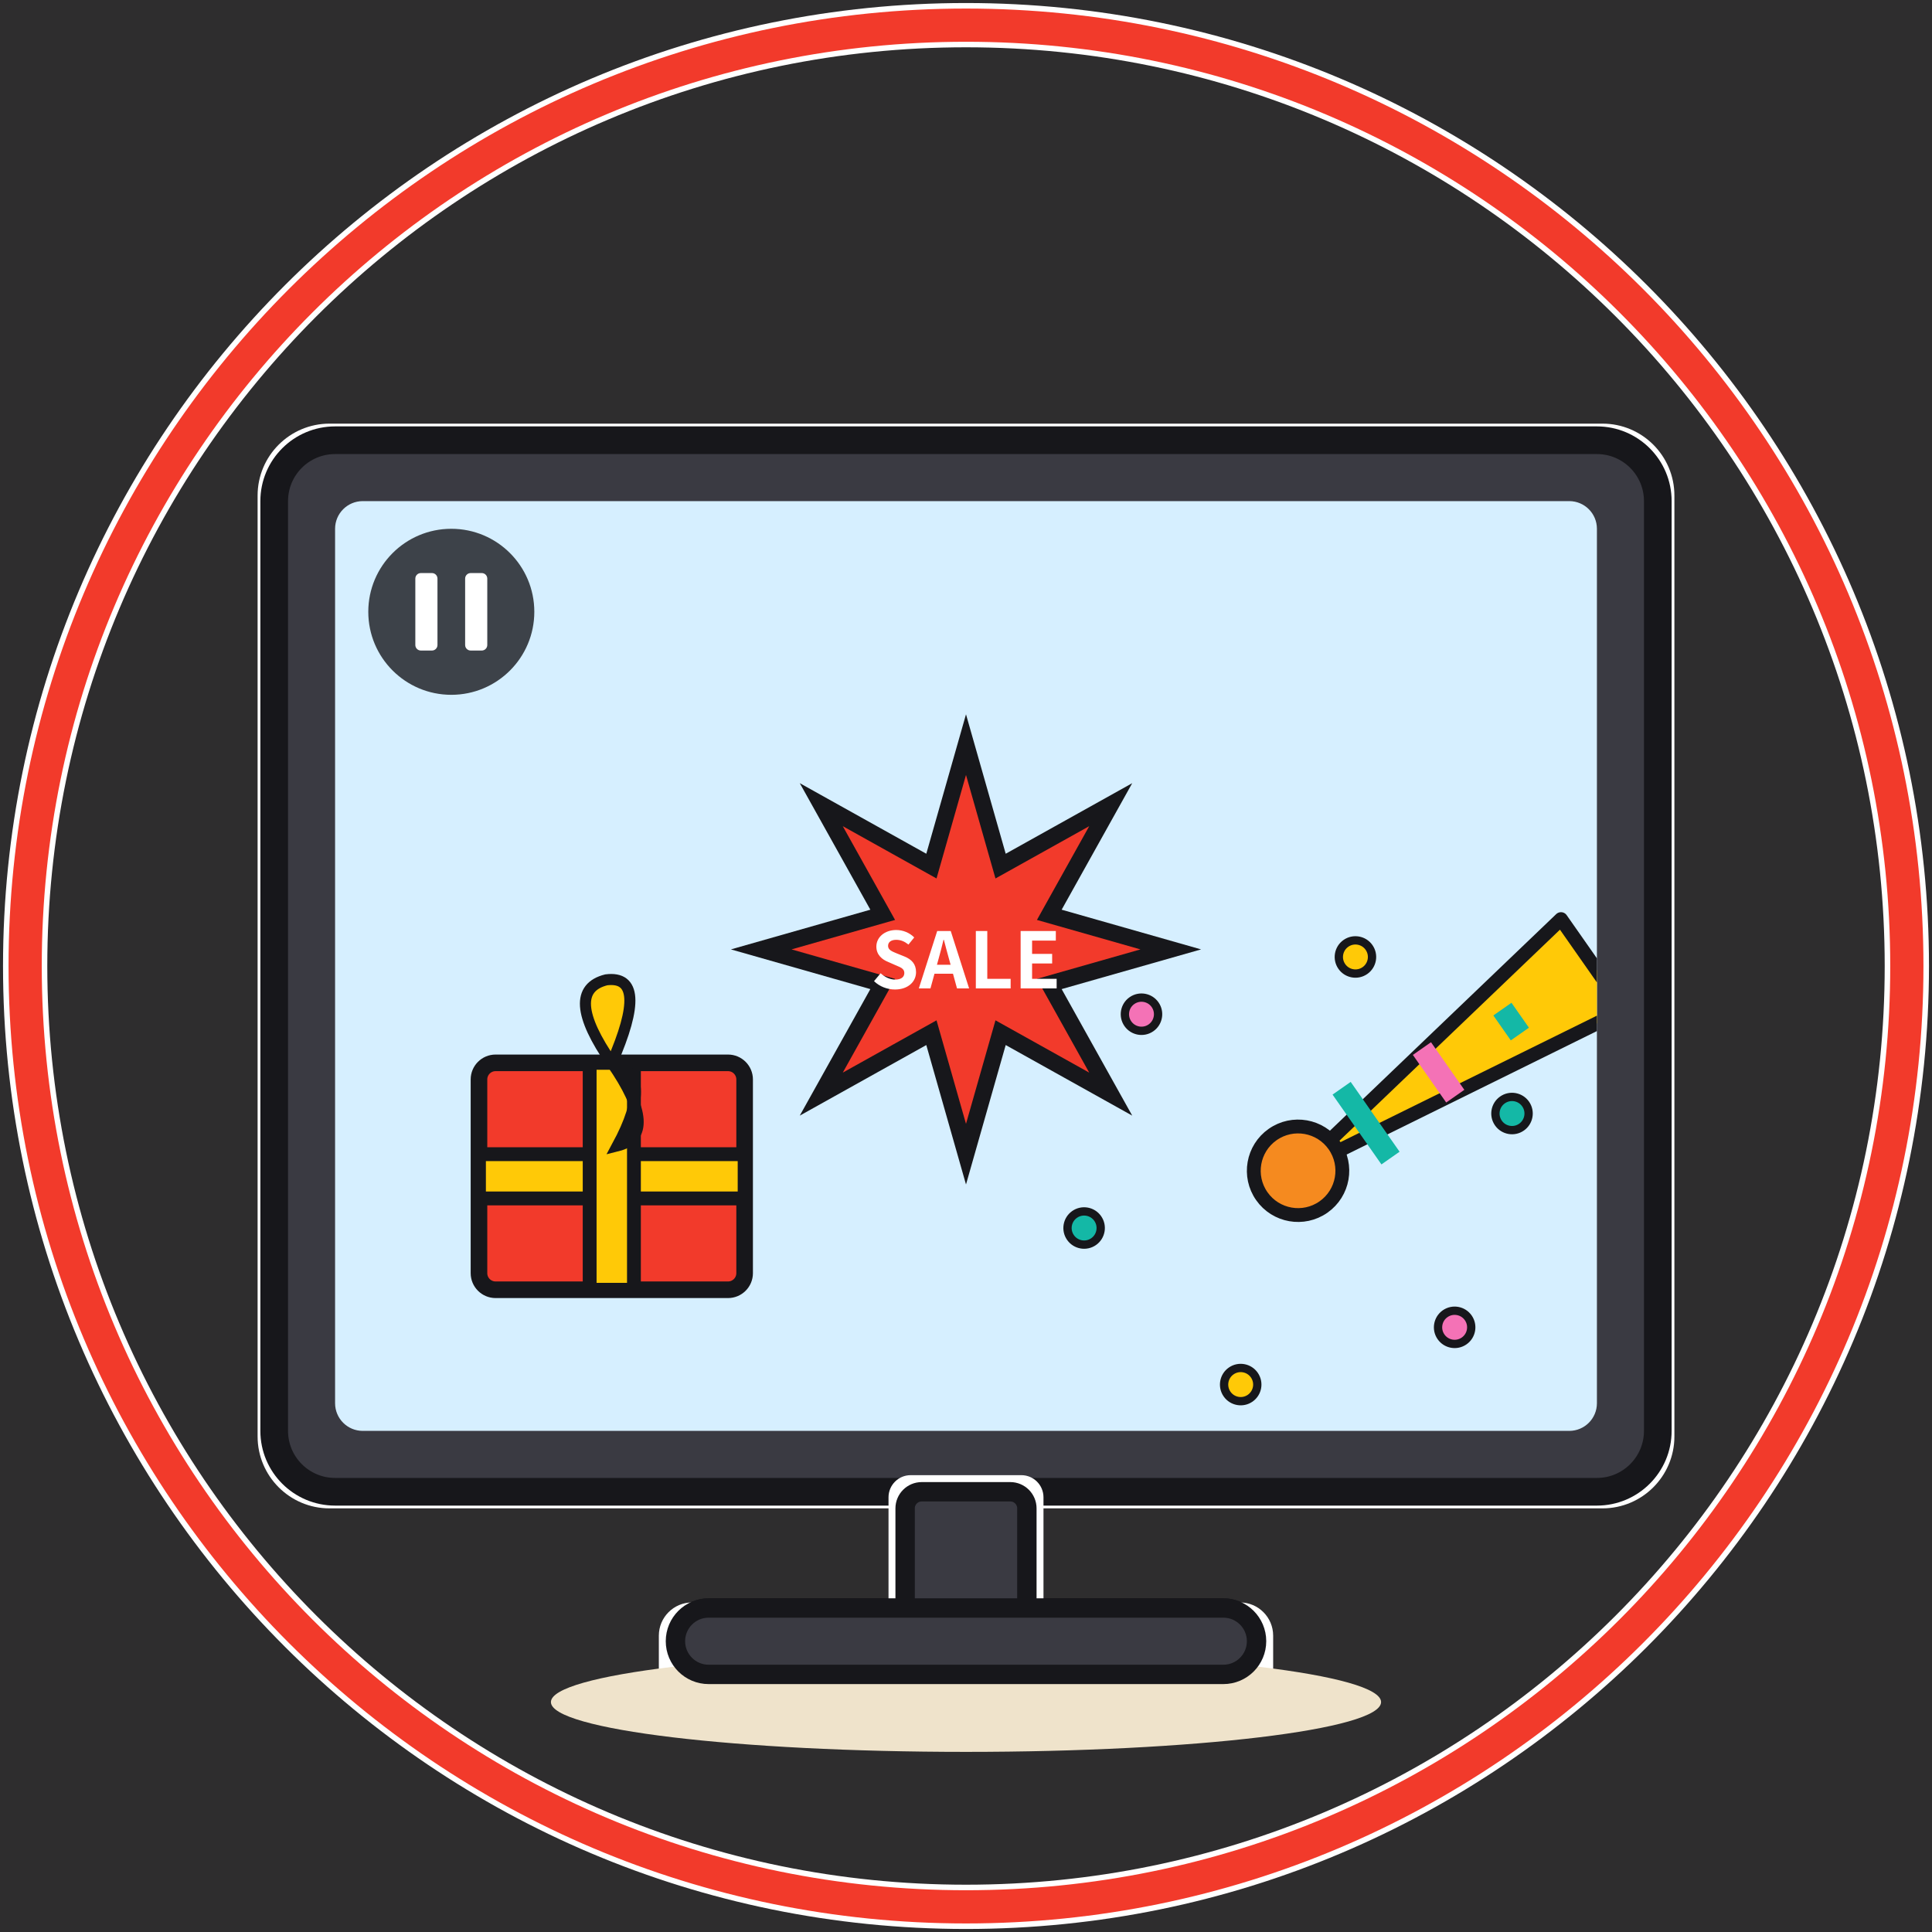
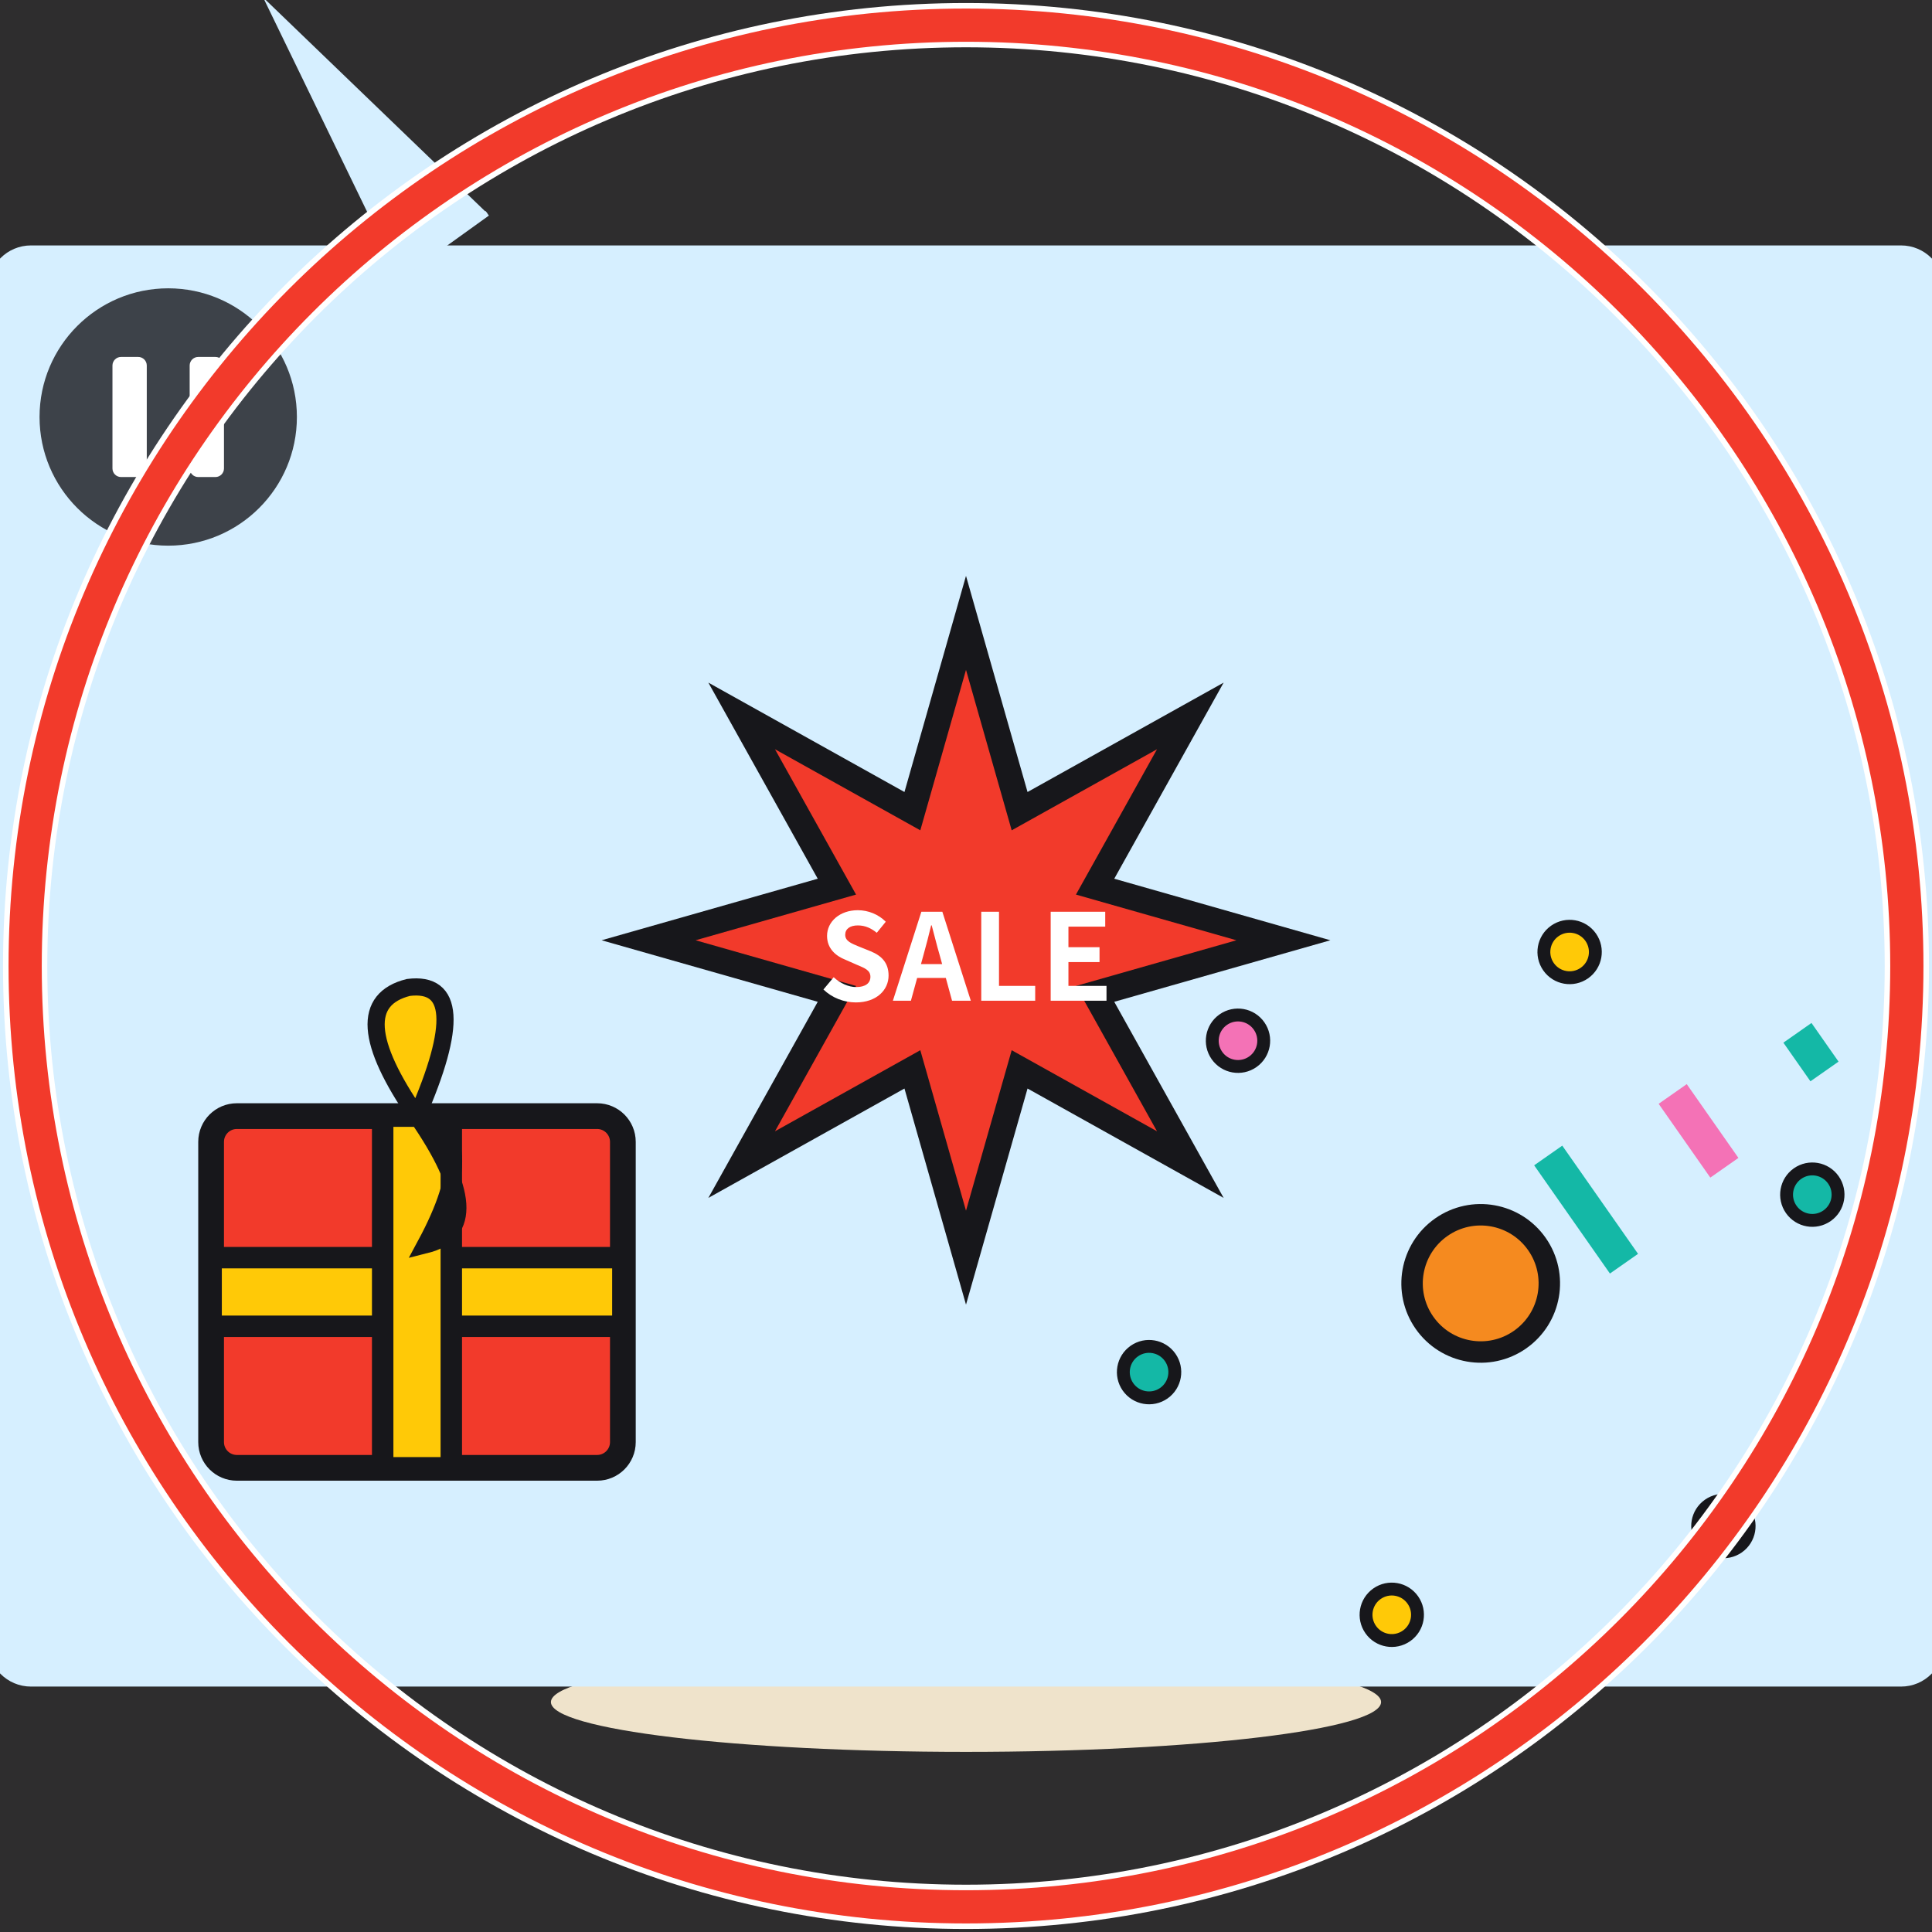
<svg xmlns="http://www.w3.org/2000/svg" viewBox="0 0 768 768" width="768" height="768">
  <rect width="768" height="768" fill="#FAF1E0" />
  <g id="agentAction">
    <g transform="translate(384,384) scale(1.1) translate(-384.0,-330.0)">
      <rect x="-307" y="-307" width="1382" height="1382" fill="#FAF1E0" />
      <rect x="134.0" y="140.0" width="500.0" height="380.0" rx="22" fill="#3A3A42" stroke="#17171B" stroke-width="10" />
      <ellipse cx="384" cy="596" rx="150" ry="18" fill="#EFE3CB" />
      <rect x="362.0" y="520.0" width="44.0" height="46.0" rx="6" fill="#3A3A42" stroke="#17171B" stroke-width="7" />
      <rect x="279.0" y="562.0" width="210.0" height="24.0" rx="12" fill="#3A3A42" stroke="#17171B" stroke-width="7" />
      <g opacity="1.0">
-         <rect x="156.0" y="162.0" width="456.0" height="336.0" rx="10" fill="#D6EFFF" stroke="#17171B" stroke-width="0" />
-         <clipPath id="scrClip">
-           <rect x="156.0" y="162.0" width="456.0" height="336.0" rx="10" />
-         </clipPath>
-         <g clip-path="url(#scrClip)">
-           <g transform="translate(256.0,406.0)">
-             <rect x="-48.0" y="-41.0" width="96.0" height="82.0" rx="6" fill="#F23A2B" stroke="#17171B" stroke-width="6" />
-             <rect x="-48.0" y="-8.0" width="96.0" height="16.0" fill="#FFC907" stroke="#17171B" stroke-width="5.0" />
-             <rect x="-8.0" y="-41.0" width="16.0" height="82.0" fill="#FFC907" stroke="#17171B" stroke-width="5.0" />
-             <path d="M0,-41.0 q-18.0,-26.0 -2.0,-30.0 q16.0,-2.0 2.0,30.0 q16.0,4.0 2.0,30.0 q16.0,-4.0 -2.0,-30.0 Z" fill="#FFC907" stroke="#17171B" stroke-width="4" />
+         <path d="M211,58 L130,-20 L179,81 Z" fill="#D6EFFF" stroke="#17171B" stroke-width="0" stroke-linejoin="round" />
+         <g transform="translate(0.0,0.0) translate(384.0,330.0) scale(1.550) translate(-384.0,-330.0)">
+           <rect x="156.0" y="162.0" width="456.0" height="336.0" rx="10" fill="#D6EFFF" stroke="#17171B" stroke-width="0" />
+           <clipPath id="scrClip">
+             <rect x="156.0" y="162.0" width="456.0" height="336.0" rx="10" />
+           </clipPath>
+           <g clip-path="url(#scrClip)">
+             <g transform="translate(256.0,406.0)">
+               <rect x="-48.0" y="-41.0" width="96.0" height="82.0" rx="6" fill="#F23A2B" stroke="#17171B" stroke-width="6" />
+               <rect x="-48.0" y="-8.0" width="96.0" height="16.0" fill="#FFC907" stroke="#17171B" stroke-width="5.0" />
+               <rect x="-8.0" y="-41.0" width="16.0" height="82.0" fill="#FFC907" stroke="#17171B" stroke-width="5.0" />
+               <path d="M0,-41.0 q-18.0,-26.0 -2.0,-30.0 q16.0,-2.0 2.0,30.0 q16.0,4.0 2.0,30.0 q16.0,-4.0 -2.0,-30.0 Z" fill="#FFC907" stroke="#17171B" stroke-width="4" />
+             </g>
+             <g transform="translate(504.0,404.0) rotate(-35.0)">
+               <path d="M30.0,-15.4 L30.0,15.4" stroke="#14B8A6" stroke-width="8" />
+               <path d="M62.0,-10.5 L62.0,10.5" stroke="#F472B6" stroke-width="8" />
+               <path d="M94.0,-5.5 L94.0,5.5" stroke="#14B8A6" stroke-width="8" />
+               <circle cx="0.0" cy="0.0" r="16.0" fill="#F58A1F" stroke="#17171B" stroke-width="5" />
+               <circle cx="75.2" cy="27.4" r="6.0" fill="#14B8A6" stroke="#17171B" stroke-width="3" />
+               <circle cx="13.9" cy="78.8" r="6.0" fill="#F472B6" stroke="#17171B" stroke-width="3" />
+               <circle cx="-61.3" cy="51.4" r="6.0" fill="#FFC907" stroke="#17171B" stroke-width="3" />
+               <circle cx="-75.2" cy="-27.4" r="6.0" fill="#14B8A6" stroke="#17171B" stroke-width="3" />
+               <circle cx="-13.9" cy="-78.8" r="6.0" fill="#F472B6" stroke="#17171B" stroke-width="3" />
+               <circle cx="61.3" cy="-51.4" r="6.0" fill="#FFC907" stroke="#17171B" stroke-width="3" />
+             </g>
+             <g transform="translate(384.0,324.0) scale(1.0)">
+               <path d="M0.0,-74.0 L12.5,-30.1 L52.3,-52.3 L30.1,-12.5 L74.0,0.0 L30.1,12.5 L52.3,52.3 L12.5,30.1 L0.0,74.0 L-12.5,30.1 L-52.3,52.3 L-30.1,12.5 L-74.0,0.0 L-30.1,-12.5 L-52.3,-52.3 L-12.5,-30.1 Z" fill="#F23A2B" stroke="#17171B" stroke-width="6" />
+               <text x="0.0" y="14.1" font-family="Noto Sans CJK KR, Noto Sans KR, Pretendard, Apple SD Gothic Neo, Malgun Gothic, sans-serif" font-size="28.0" font-weight="700" fill="#FFFFFF" text-anchor="middle">SALE</text>
+             </g>
          </g>
-           <g transform="translate(504.0,404.0) rotate(-35.0)">
-             <path d="M0,0 L130.0,-20.0 L130.0,20.0 Z" fill="#FFC907" stroke="#17171B" stroke-width="5" stroke-linejoin="round" />
-             <path d="M30.0,-15.4 L30.0,15.4" stroke="#14B8A6" stroke-width="8" />
-             <path d="M62.0,-10.5 L62.0,10.5" stroke="#F472B6" stroke-width="8" />
-             <path d="M94.0,-5.5 L94.0,5.5" stroke="#14B8A6" stroke-width="8" />
-             <circle cx="0.0" cy="0.0" r="16.0" fill="#F58A1F" stroke="#17171B" stroke-width="5" />
-             <circle cx="75.2" cy="27.4" r="6.0" fill="#14B8A6" stroke="#17171B" stroke-width="3" />
-             <circle cx="13.9" cy="78.8" r="6.0" fill="#F472B6" stroke="#17171B" stroke-width="3" />
-             <circle cx="-61.3" cy="51.4" r="6.0" fill="#FFC907" stroke="#17171B" stroke-width="3" />
-             <circle cx="-75.2" cy="-27.4" r="6.0" fill="#14B8A6" stroke="#17171B" stroke-width="3" />
-             <circle cx="-13.9" cy="-78.8" r="6.0" fill="#F472B6" stroke="#17171B" stroke-width="3" />
-             <circle cx="61.3" cy="-51.4" r="6.0" fill="#FFC907" stroke="#17171B" stroke-width="3" />
-           </g>
-           <g transform="translate(384.0,324.0) scale(1.0)">
-             <path d="M0.0,-74.0 L12.5,-30.1 L52.3,-52.3 L30.1,-12.5 L74.0,0.0 L30.1,12.5 L52.3,52.3 L12.5,30.1 L0.0,74.0 L-12.5,30.1 L-52.3,52.3 L-30.1,12.5 L-74.0,0.0 L-30.1,-12.5 L-52.3,-52.3 L-12.5,-30.1 Z" fill="#F23A2B" stroke="#17171B" stroke-width="6" />
-             <text x="0.0" y="14.1" font-family="Noto Sans CJK KR, Noto Sans KR, Pretendard, Apple SD Gothic Neo, Malgun Gothic, sans-serif" font-size="28.0" font-weight="700" fill="#FFFFFF" text-anchor="middle">SALE</text>
+           <g opacity="1.0">
+             <circle cx="198.0" cy="202.0" r="30.0" fill="#17171B" stroke="none" stroke-width="0" opacity="0.8" />
+             <rect x="185.0" y="188.0" width="8.0" height="28.0" rx="2" fill="#FFFFFF" stroke="#17171B" stroke-width="0" />
+             <rect x="203.0" y="188.0" width="8.0" height="28.0" rx="2" fill="#FFFFFF" stroke="#17171B" stroke-width="0" />
          </g>
        </g>
-         <g opacity="1.0">
-           <circle cx="198.0" cy="202.0" r="30.0" fill="#17171B" stroke="none" stroke-width="0" opacity="0.8" />
-           <rect x="185.0" y="188.0" width="8.0" height="28.0" rx="2" fill="#FFFFFF" stroke="#17171B" stroke-width="0" />
-           <rect x="203.0" y="188.0" width="8.0" height="28.0" rx="2" fill="#FFFFFF" stroke="#17171B" stroke-width="0" />
-         </g>
+         <path d="M211,58 L179,81" stroke="#D6EFFF" stroke-width="2" stroke-linecap="butt" />
      </g>
    </g>
  </g>
  <g id="patientImpact">
    <rect x="0" y="0" width="768" height="768" fill="#17171B" opacity="0.9" />
    <g transform="translate(384,384) scale(1.1) translate(-384.0,-330.0)">
      <rect x="128.0" y="134.0" width="512.0" height="392.0" rx="26" fill="#FFFFFF" stroke="#17171B" stroke-width="0" />
      <rect x="134.0" y="140.0" width="500.0" height="380.0" rx="22" fill="#3A3A42" stroke="#17171B" stroke-width="10" />
      <rect x="356.0" y="514.0" width="56.0" height="58.0" rx="8" fill="#FFFFFF" stroke="#17171B" stroke-width="0" />
      <rect x="273.0" y="560.0" width="222.0" height="36.0" rx="12" fill="#FFFFFF" stroke="#17171B" stroke-width="0" />
      <ellipse cx="384" cy="596" rx="150" ry="18" fill="#EFE3CB" />
      <rect x="362.0" y="520.0" width="44.0" height="46.0" rx="6" fill="#3A3A42" stroke="#17171B" stroke-width="7" />
      <rect x="279.0" y="562.0" width="210.0" height="24.0" rx="12" fill="#3A3A42" stroke="#17171B" stroke-width="7" />
      <g opacity="1.0">
-         <rect x="156.0" y="162.0" width="456.0" height="336.0" rx="10" fill="#D6EFFF" stroke="#17171B" stroke-width="0" />
-         <clipPath id="scrClip">
-           <rect x="156.0" y="162.0" width="456.0" height="336.0" rx="10" />
-         </clipPath>
-         <g clip-path="url(#scrClip)">
-           <g transform="translate(256.0,406.0)">
-             <rect x="-48.0" y="-41.0" width="96.0" height="82.0" rx="6" fill="#F23A2B" stroke="#17171B" stroke-width="6" />
-             <rect x="-48.0" y="-8.0" width="96.0" height="16.0" fill="#FFC907" stroke="#17171B" stroke-width="5.0" />
-             <rect x="-8.0" y="-41.0" width="16.0" height="82.0" fill="#FFC907" stroke="#17171B" stroke-width="5.0" />
-             <path d="M0,-41.0 q-18.0,-26.0 -2.0,-30.0 q16.0,-2.0 2.0,30.0 q16.0,4.0 2.0,30.0 q16.0,-4.0 -2.0,-30.0 Z" fill="#FFC907" stroke="#17171B" stroke-width="4" />
+         <path d="M211,58 L130,-20 L179,81 Z" fill="#D6EFFF" stroke="#17171B" stroke-width="0" stroke-linejoin="round" />
+         <g transform="translate(0.0,0.0) translate(384.0,330.0) scale(1.550) translate(-384.0,-330.0)">
+           <rect x="156.0" y="162.0" width="456.0" height="336.0" rx="10" fill="#D6EFFF" stroke="#17171B" stroke-width="0" />
+           <clipPath id="scrClip">
+             <rect x="156.0" y="162.0" width="456.0" height="336.0" rx="10" />
+           </clipPath>
+           <g clip-path="url(#scrClip)">
+             <g transform="translate(256.0,406.0)">
+               <rect x="-48.0" y="-41.0" width="96.0" height="82.0" rx="6" fill="#F23A2B" stroke="#17171B" stroke-width="6" />
+               <rect x="-48.0" y="-8.0" width="96.0" height="16.0" fill="#FFC907" stroke="#17171B" stroke-width="5.0" />
+               <rect x="-8.0" y="-41.0" width="16.0" height="82.0" fill="#FFC907" stroke="#17171B" stroke-width="5.0" />
+               <path d="M0,-41.0 q-18.0,-26.0 -2.0,-30.0 q16.0,-2.0 2.0,30.0 q16.0,4.0 2.0,30.0 q16.0,-4.0 -2.0,-30.0 Z" fill="#FFC907" stroke="#17171B" stroke-width="4" />
+             </g>
+             <g transform="translate(504.0,404.0) rotate(-35.0)">
+               <path d="M30.0,-15.4 L30.0,15.4" stroke="#14B8A6" stroke-width="8" />
+               <path d="M62.0,-10.5 L62.0,10.5" stroke="#F472B6" stroke-width="8" />
+               <path d="M94.0,-5.5 L94.0,5.5" stroke="#14B8A6" stroke-width="8" />
+               <circle cx="0.0" cy="0.0" r="16.0" fill="#F58A1F" stroke="#17171B" stroke-width="5" />
+               <circle cx="75.2" cy="27.4" r="6.0" fill="#14B8A6" stroke="#17171B" stroke-width="3" />
+               <circle cx="13.9" cy="78.8" r="6.0" fill="#F472B6" stroke="#17171B" stroke-width="3" />
+               <circle cx="-61.3" cy="51.4" r="6.0" fill="#FFC907" stroke="#17171B" stroke-width="3" />
+               <circle cx="-75.2" cy="-27.4" r="6.0" fill="#14B8A6" stroke="#17171B" stroke-width="3" />
+               <circle cx="-13.9" cy="-78.8" r="6.0" fill="#F472B6" stroke="#17171B" stroke-width="3" />
+               <circle cx="61.3" cy="-51.4" r="6.0" fill="#FFC907" stroke="#17171B" stroke-width="3" />
+             </g>
+             <g transform="translate(384.0,324.0) scale(1.0)">
+               <path d="M0.0,-74.0 L12.5,-30.1 L52.3,-52.3 L30.1,-12.5 L74.0,0.0 L30.1,12.5 L52.3,52.3 L12.5,30.1 L0.0,74.0 L-12.5,30.1 L-52.3,52.3 L-30.1,12.5 L-74.0,0.0 L-30.1,-12.5 L-52.3,-52.3 L-12.5,-30.1 Z" fill="#F23A2B" stroke="#17171B" stroke-width="6" />
+               <text x="0.0" y="14.1" font-family="Noto Sans CJK KR, Noto Sans KR, Pretendard, Apple SD Gothic Neo, Malgun Gothic, sans-serif" font-size="28.0" font-weight="700" fill="#FFFFFF" text-anchor="middle">SALE</text>
+             </g>
          </g>
-           <g transform="translate(504.0,404.0) rotate(-35.0)">
-             <path d="M0,0 L130.0,-20.0 L130.0,20.0 Z" fill="#FFC907" stroke="#17171B" stroke-width="5" stroke-linejoin="round" />
-             <path d="M30.0,-15.4 L30.0,15.4" stroke="#14B8A6" stroke-width="8" />
-             <path d="M62.0,-10.5 L62.0,10.5" stroke="#F472B6" stroke-width="8" />
-             <path d="M94.0,-5.5 L94.0,5.5" stroke="#14B8A6" stroke-width="8" />
-             <circle cx="0.0" cy="0.0" r="16.0" fill="#F58A1F" stroke="#17171B" stroke-width="5" />
-             <circle cx="75.2" cy="27.4" r="6.0" fill="#14B8A6" stroke="#17171B" stroke-width="3" />
-             <circle cx="13.9" cy="78.8" r="6.0" fill="#F472B6" stroke="#17171B" stroke-width="3" />
-             <circle cx="-61.3" cy="51.4" r="6.0" fill="#FFC907" stroke="#17171B" stroke-width="3" />
-             <circle cx="-75.2" cy="-27.4" r="6.0" fill="#14B8A6" stroke="#17171B" stroke-width="3" />
-             <circle cx="-13.9" cy="-78.8" r="6.0" fill="#F472B6" stroke="#17171B" stroke-width="3" />
-             <circle cx="61.3" cy="-51.4" r="6.0" fill="#FFC907" stroke="#17171B" stroke-width="3" />
-           </g>
-           <g transform="translate(384.0,324.0) scale(1.0)">
-             <path d="M0.0,-74.0 L12.5,-30.1 L52.3,-52.3 L30.1,-12.5 L74.0,0.0 L30.1,12.5 L52.3,52.3 L12.5,30.1 L0.0,74.0 L-12.5,30.1 L-52.3,52.3 L-30.1,12.5 L-74.0,0.0 L-30.1,-12.5 L-52.3,-52.3 L-12.5,-30.1 Z" fill="#F23A2B" stroke="#17171B" stroke-width="6" />
-             <text x="0.0" y="14.1" font-family="Noto Sans CJK KR, Noto Sans KR, Pretendard, Apple SD Gothic Neo, Malgun Gothic, sans-serif" font-size="28.0" font-weight="700" fill="#FFFFFF" text-anchor="middle">SALE</text>
+           <g opacity="1.0">
+             <circle cx="198.0" cy="202.0" r="30.0" fill="#17171B" stroke="none" stroke-width="0" opacity="0.8" />
+             <rect x="185.0" y="188.0" width="8.0" height="28.0" rx="2" fill="#FFFFFF" stroke="#17171B" stroke-width="0" />
+             <rect x="203.0" y="188.0" width="8.0" height="28.0" rx="2" fill="#FFFFFF" stroke="#17171B" stroke-width="0" />
          </g>
        </g>
-         <g opacity="1.0">
-           <circle cx="198.0" cy="202.0" r="30.0" fill="#17171B" stroke="none" stroke-width="0" opacity="0.8" />
-           <rect x="185.0" y="188.0" width="8.0" height="28.0" rx="2" fill="#FFFFFF" stroke="#17171B" stroke-width="0" />
-           <rect x="203.0" y="188.0" width="8.0" height="28.0" rx="2" fill="#FFFFFF" stroke="#17171B" stroke-width="0" />
-         </g>
+         <path d="M211,58 L179,81" stroke="#D6EFFF" stroke-width="2" stroke-linecap="butt" />
      </g>
      <g opacity="1.0" transform="translate(384.0,330.0) scale(1.0) translate(-384.0,-330.0)">
        <circle cx="384.0" cy="330.0" r="340.0" fill="none" stroke="#FFFFFF" stroke-width="16" />
        <circle cx="384.0" cy="330.0" r="340.0" fill="none" stroke="#F23A2B" stroke-width="12" />
      </g>
    </g>
  </g>
  <g id="resultState" />
</svg>
